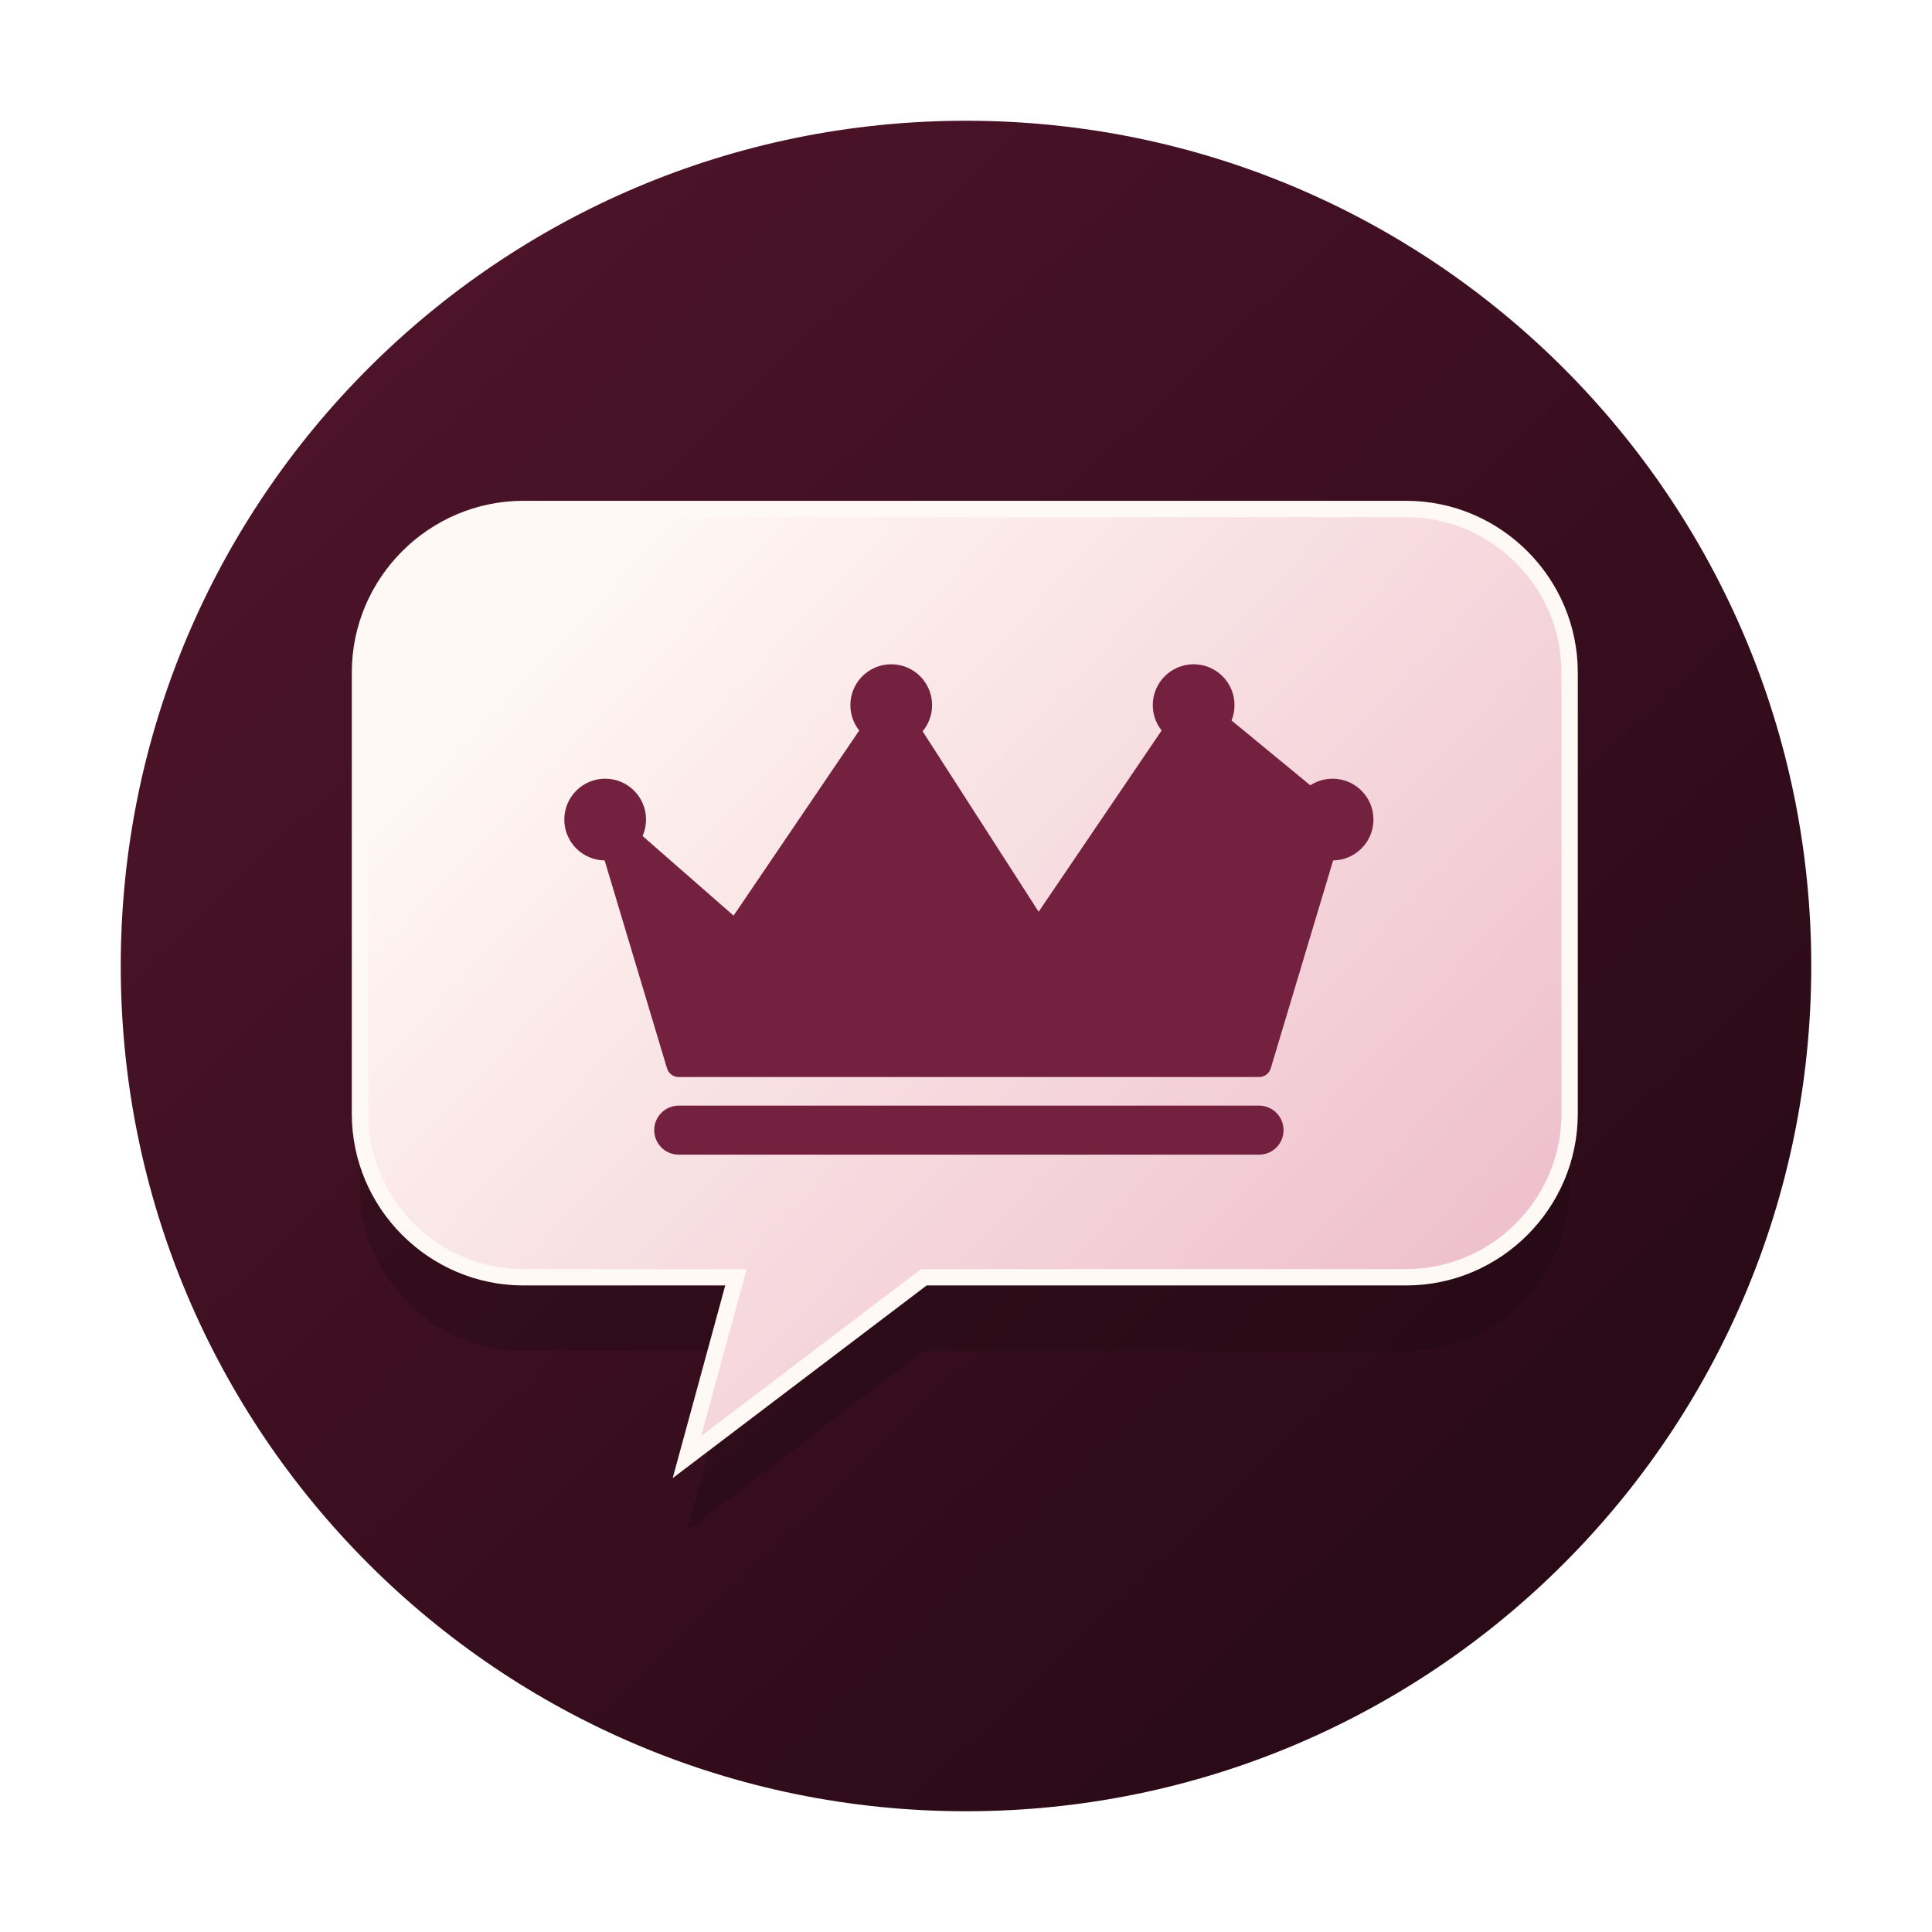
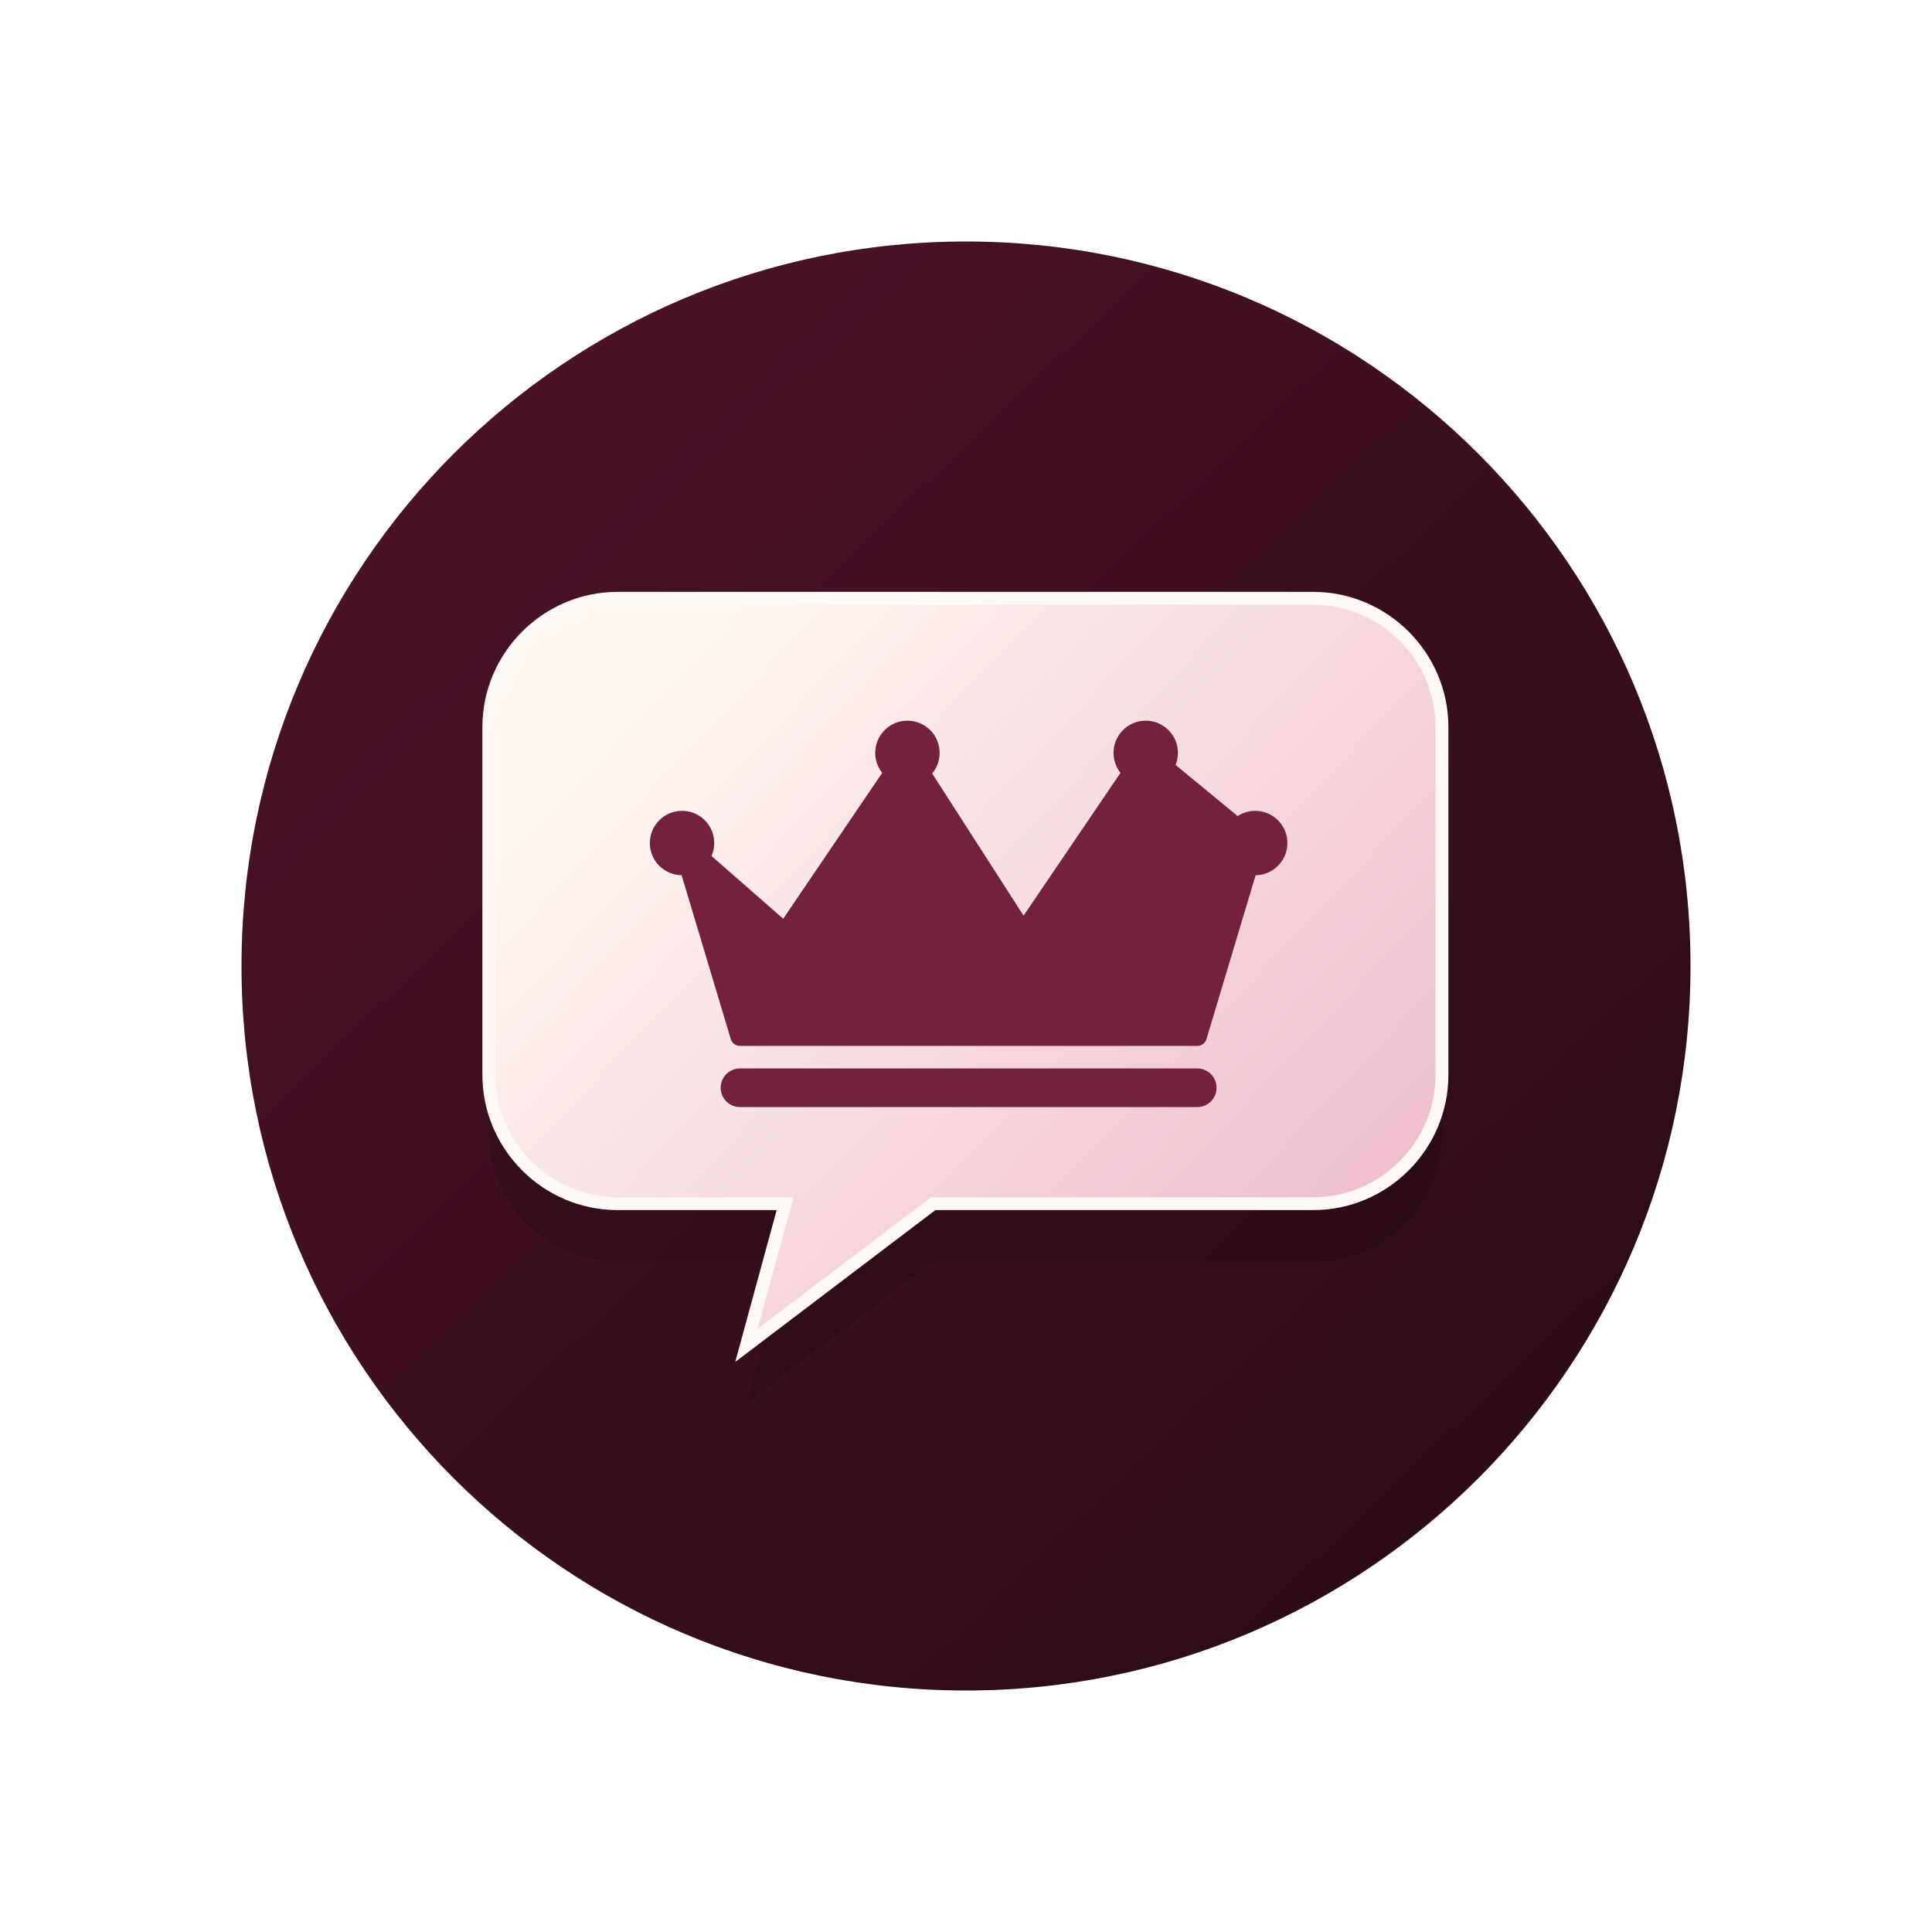
<svg xmlns="http://www.w3.org/2000/svg" width="512" height="512" viewBox="0 0 192 192">
  <defs>
    <linearGradient id="bg" x1="12" y1="8" x2="180" y2="184" gradientUnits="userSpaceOnUse">
      <stop stop-color="#54152D" />
      <stop offset="1" stop-color="#210812" />
    </linearGradient>
    <linearGradient id="crown" x1="48" y1="47" x2="145" y2="139" gradientUnits="userSpaceOnUse">
      <stop stop-color="#FFF8F2" />
      <stop offset="1" stop-color="#EFC1CF" />
    </linearGradient>
  </defs>
-   <circle cx="96" cy="96" r="84" fill="url(#bg)" />
-   <g transform="translate(17.904 18.904) scale(0.81225)">
+   <circle cx="96" cy="96" r="72" fill="url(#bg)" />
+   <g transform="translate(34.5 34.5) scale(0.64)">
    <g transform="translate(0 2)">
      <path d="M42 42h108c11 0 20 9 20 20v54c0 11-9 20-20 20H91l-29 22 6-22H42c-11 0-20-9-20-20V62c0-11 9-20 20-20Z" fill="#12060D" opacity=".25" transform="translate(0 4)" />
      <path d="M42 37h108c11 0 20 9 20 20v54c0 11-9 20-20 20H91l-29 22 6-22H42c-11 0-20-9-20-20V57c0-11 9-20 20-20Z" fill="url(#crown)" stroke="#FFF9F5" stroke-width="2" />
      <path d="M52 75 68 89 87 61 105 89 124 61 141 75 132 105H61Z" fill="#74213F" stroke="#74213F" stroke-linejoin="round" stroke-width="3" />
      <path d="M61 113h71" fill="none" stroke="#74213F" stroke-width="6" stroke-linecap="round" />
      <circle cx="52" cy="75" r="5" fill="#74213F" />
      <circle cx="87" cy="61" r="5" fill="#74213F" />
      <circle cx="124" cy="61" r="5" fill="#74213F" />
      <circle cx="141" cy="75" r="5" fill="#74213F" />
    </g>
  </g>
</svg>
